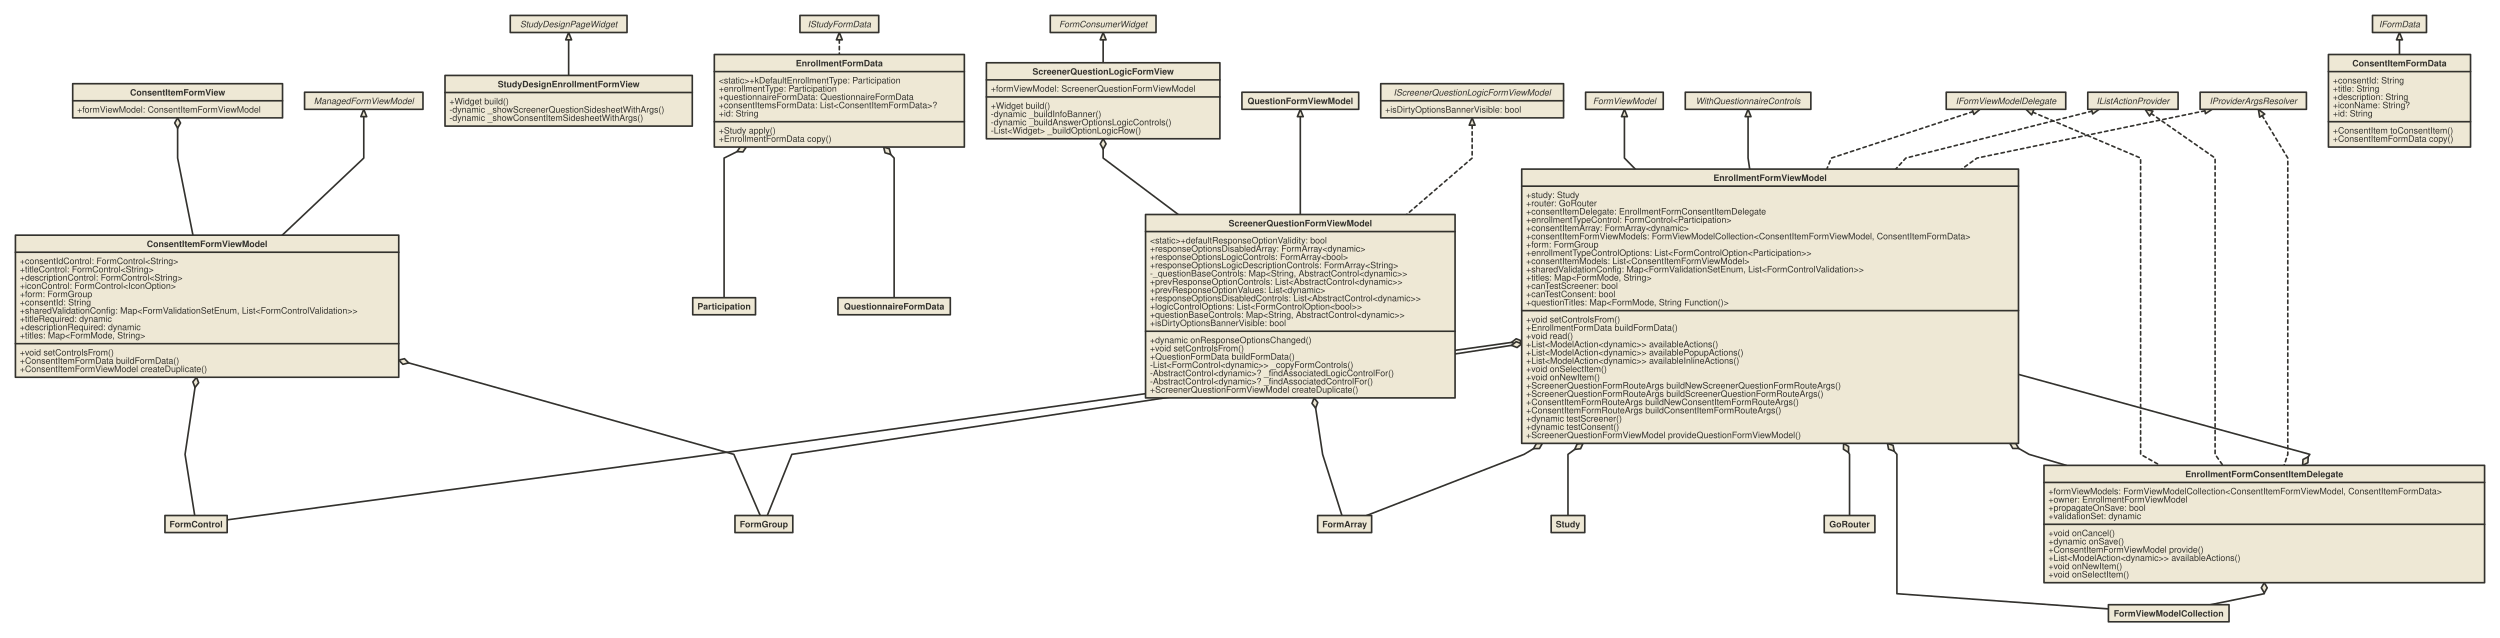
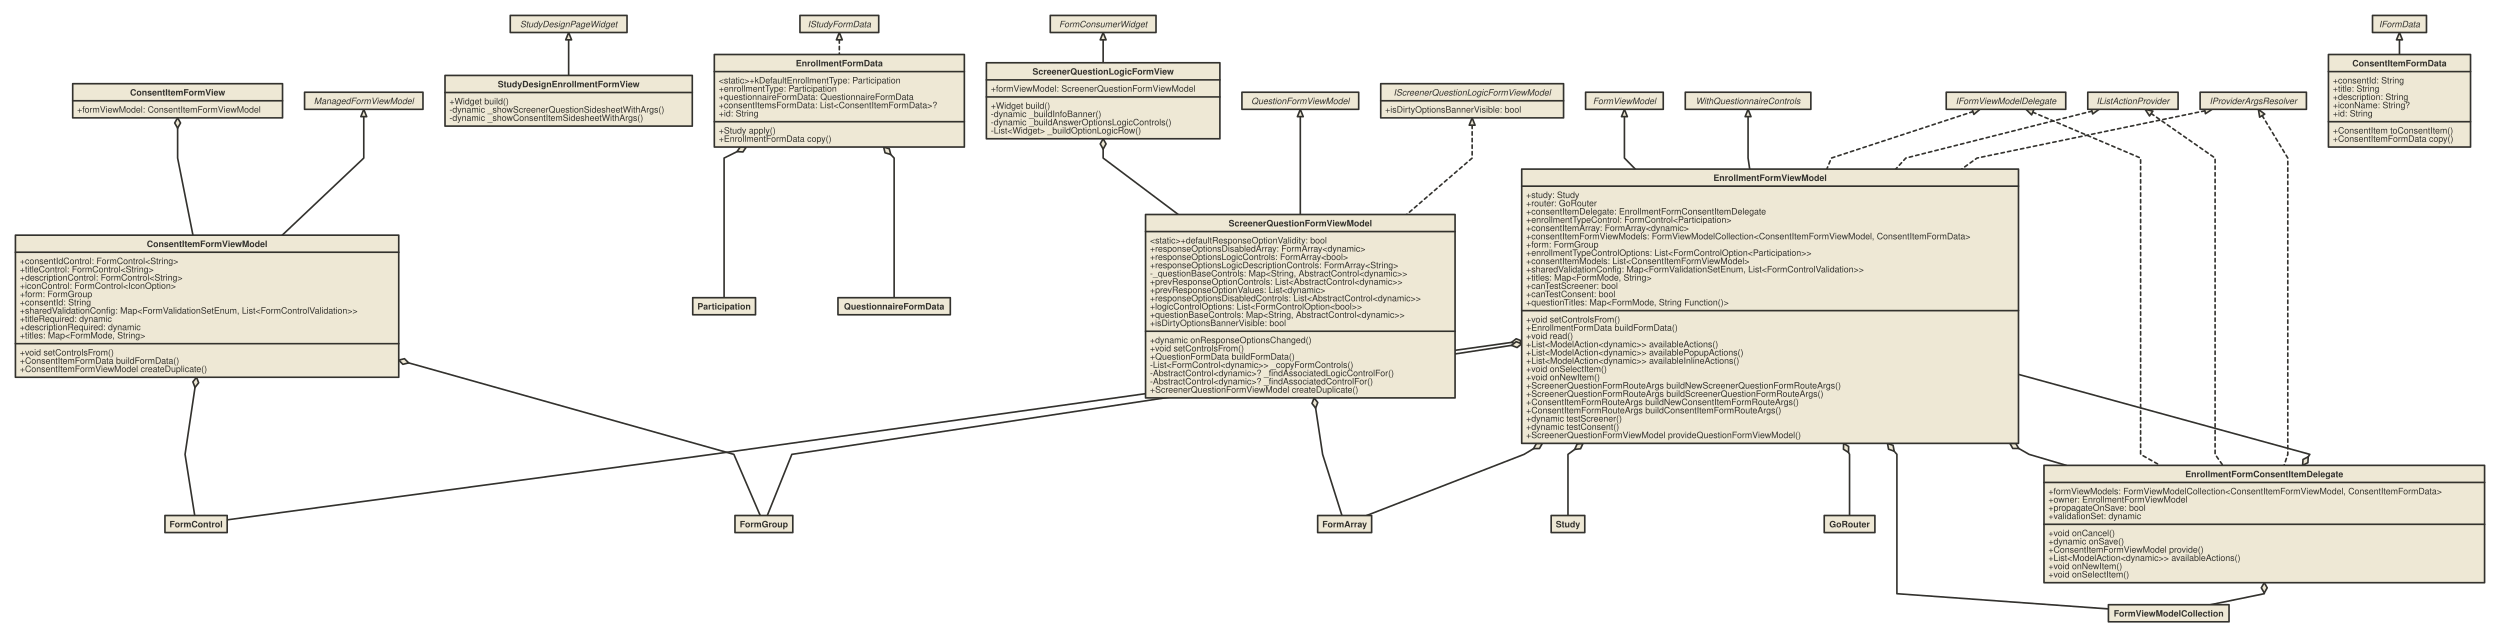
<svg xmlns="http://www.w3.org/2000/svg" version="1.1" baseProfile="full" width="4539.3" height="1157.0" viewbox="0 0 4539.25 1157">
  <g stroke-width="1.0" text-align="left" font="12pt Helvetica, Arial, sans-serif" font-size="12pt" font-family="Helvetica" font-weight="bold" font-style="normal">
    <g font-family="Helvetica" font-size="12pt" font-weight="bold" font-style="normal" stroke-width="3.0" stroke-linejoin="round" stroke-linecap="round" stroke="#33322E">
      <g stroke="transparent" fill="transparent">
        <rect x="0.0" y="0.0" height="1157.0" width="4539.3" stroke="none" />
      </g>
      <g transform="translate(8, 8)" fill="#33322E">
        <g transform="translate(20, 20)" fill="#eee8d5" font-family="Helvetica" font-size="12pt" font-weight="normal" font-style="normal">
          <path d="M294.5 204.7 L294.5 259 L322.344 399 L322.3 399.0 " fill="none" />
          <g fill="#eee8d5">
            <path d="M299.8 195.3 L294.5 204.7 L289.2 195.3 L294.5 186.0 Z" />
          </g>
          <path d="M1310.3 247.3 L1286.75 259 L1286.75 512.5 L1286.8 512.5 " fill="none" />
          <g fill="#eee8d5">
            <path d="M1321.0 247.9 L1310.3 247.3 L1316.3 238.4 L1327.0 239.0 Z" />
          </g>
          <path d="M1589.3 252.5 L1595.5 259 L1595.5 512.5 L1595.5 512.5 " fill="none" />
          <g fill="#eee8d5">
            <path d="M1586.7 242.1 L1589.3 252.5 L1579.0 249.4 L1576.4 239.0 Z" />
          </g>
          <g stroke-dasharray="6 6">
            <path d="M1496.0 44.3 L1496 51 L1496 71 L1496.0 71.0 " fill="none" />
          </g>
          <path d="M1501.3 44.3 L1496.0 44.3 L1490.7 44.3 L1496.0 31.0 Z" />
          <path d="M1004.5 44.3 L1004.5 51 L1004.5 109 L1004.5 109.0 " fill="none" />
          <path d="M1009.8 44.3 L1004.5 44.3 L999.2 44.3 L1004.5 31.0 Z" />
          <path d="M326.1 675.5 L308 797 L325.549 908 L325.5 908.0 " fill="none" />
          <g fill="#eee8d5">
            <path d="M332.7 667.0 L326.1 675.5 L322.2 665.4 L328.8 657.0 Z" />
          </g>
          <path d="M714.0 630.9 L1304.5 797 L1352.322 908 L1352.3 908.0 " fill="none" />
          <g fill="#eee8d5">
            <path d="M706.4 623.3 L714.0 630.9 L703.5 633.5 L696.0 625.9 Z" />
          </g>
          <path d="M632.5 183.8 L632.5 259 L484.433 399 L484.4 399.0 " fill="none" />
          <path d="M637.8 183.8 L632.5 183.8 L627.2 183.8 L632.5 170.5 Z" />
          <path d="M1975.0 242.7 L1975 259 L2111.413 361.5 L2111.4 361.5 " fill="none" />
          <g fill="#eee8d5">
            <path d="M1980.3 233.3 L1975.0 242.7 L1969.7 233.3 L1975.0 224.0 Z" />
          </g>
          <path d="M1975.0 44.3 L1975 51 L1975 86 L1975.0 86.0 " fill="none" />
          <path d="M1980.3 44.3 L1975.0 44.3 L1969.7 44.3 L1975.0 31.0 Z" />
          <path d="M2360.8 713.0 L2373.5 797 L2408.599 908 L2408.6 908.0 " fill="none" />
          <g fill="#eee8d5">
            <path d="M2364.7 702.9 L2360.8 713.0 L2354.2 704.5 L2358.1 694.5 Z" />
          </g>
          <path d="M2333.0 183.8 L2333 259 L2333 361.5 L2333.0 361.5 " fill="none" />
          <path d="M2338.3 183.8 L2333.0 183.8 L2327.7 183.8 L2333.0 170.5 Z" />
          <g stroke-dasharray="6 6">
            <path d="M2645.0 199.3 L2645 259 L2526.115 361.5 L2526.1 361.5 " fill="none" />
          </g>
          <path d="M2650.3 199.3 L2645.0 199.3 L2639.7 199.3 L2645.0 186.0 Z" />
          <path d="M2831.2 788.0 L2819 797 L2819 908 L2819.0 908.0 " fill="none" />
          <g fill="#eee8d5">
            <path d="M2841.9 786.8 L2831.2 788.0 L2835.6 778.2 L2846.3 777.0 Z" />
          </g>
          <path d="M3328.3 793.5 L3330.25 797 L3330.25 908 L3330.3 908.0 " fill="none" />
          <g fill="#eee8d5">
            <path d="M3328.6 782.7 L3328.3 793.5 L3319.2 787.7 L3319.5 777.0 Z" />
          </g>
          <path d="M3637.5 786.3 L3656.25 797 L3723.76 817 L3723.8 817.0 " fill="none" />
          <g fill="#eee8d5">
            <path d="M3632.0 777.0 L3637.5 786.3 L3626.7 786.3 L3621.3 777.0 Z" />
          </g>
          <path d="M2716.5 593.7 L1264.5 797 L384.5 915.868 L384.5 915.9 " fill="none" />
          <g fill="#eee8d5">
            <path d="M2726.5 597.7 L2716.5 593.7 L2725.0 587.1 L2735.0 591.1 Z" />
          </g>
          <path d="M2756.5 786.6 L2739.25 797 L2453.414 908 L2453.4 908.0 " fill="none" />
          <g fill="#eee8d5">
            <path d="M2767.2 786.4 L2756.5 786.6 L2761.7 777.2 L2772.5 777.0 Z" />
          </g>
          <path d="M3411.3 791.2 L3416.25 797 L3416.25 923.5 L3416.25 923.5 L3416.25 1050 L3416.25 1050 L3800.25 1077.623 L3800.3 1077.6 " fill="none" />
          <g fill="#eee8d5">
            <path d="M3409.3 780.6 L3411.3 791.2 L3401.1 787.6 L3399.1 777.0 Z" />
          </g>
          <path d="M2716.5 599.1 L1409.75 797 L1365.218 908 L1365.2 908.0 " fill="none" />
          <g fill="#eee8d5">
            <path d="M2726.6 603.0 L2716.5 599.1 L2725.0 592.4 L2735.0 596.3 Z" />
          </g>
          <path d="M2921.5 183.8 L2921.5 259 L2941.165 279 L2941.2 279.0 " fill="none" />
          <path d="M2926.8 183.8 L2921.5 183.8 L2916.2 183.8 L2921.5 170.5 Z" />
          <path d="M3146.0 183.8 L3146 259 L3148.974 279 L3149.0 279.0 " fill="none" />
          <path d="M3151.3 183.8 L3146.0 183.8 L3140.7 183.8 L3146.0 170.5 Z" />
          <g stroke-dasharray="6 6">
            <path d="M3554.3 174.7 L3297.25 259 L3288.979 279 L3289.0 279.0 " fill="none" />
          </g>
          <path d="M3556.0 179.7 L3554.3 174.7 L3552.7 169.6 L3567.0 170.5 Z" />
          <g stroke-dasharray="6 6">
            <path d="M3770.4 173.8 L3432.5 259 L3414.173 279 L3414.2 279.0 " fill="none" />
          </g>
          <path d="M3771.7 178.9 L3770.4 173.8 L3769.1 168.6 L3783.3 170.5 Z" />
          <g stroke-dasharray="6 6">
            <path d="M3975.5 173.2 L3561.75 259 L3533.813 279 L3533.8 279.0 " fill="none" />
          </g>
          <path d="M3976.5 178.4 L3975.5 173.2 L3974.4 168.0 L3988.5 170.5 Z" />
          <path d="M4083.3 1048.7 L4083.25 1050 L3985.504 1070 L3985.5 1070.0 " fill="none" />
          <g fill="#eee8d5">
            <path d="M4088.6 1039.3 L4083.3 1048.7 L4077.9 1039.3 L4083.3 1030.0 Z" />
          </g>
          <path d="M4163.1 801.4 L4166 797 L3637 651.795 L3637.0 651.8 " fill="none" />
          <g fill="#eee8d5">
            <path d="M4153.6 806.3 L4163.1 801.4 L4162.5 812.1 L4152.9 817.0 Z" />
          </g>
          <g stroke-dasharray="6 6">
            <path d="M3663.0 175.7 L3858.75 259 L3858.75 528 L3858.75 528 L3858.75 797 L3858.75 797 L3894.244 817 L3894.2 817.0 " fill="none" />
          </g>
          <path d="M3665.0 170.8 L3663.0 175.7 L3660.9 180.6 L3650.7 170.5 Z" />
          <g stroke-dasharray="6 6">
            <path d="M3877.9 178.1 L3994 259 L3994 528 L3994 528 L3994 797 L3994 797 L4008.111 817 L4008.1 817.0 " fill="none" />
          </g>
          <path d="M3881.0 173.7 L3877.9 178.1 L3874.9 182.5 L3867.0 170.5 Z" />
          <g stroke-dasharray="6 6">
            <path d="M4079.5 181.9 L4126 259 L4126 528 L4126 528 L4126 797 L4126 797 L4119.241 817 L4119.2 817.0 " fill="none" />
          </g>
          <path d="M4084.1 179.2 L4079.5 181.9 L4074.9 184.7 L4072.6 170.5 Z" />
          <path d="M4328.8 44.3 L4328.75 51 L4328.75 71 L4328.8 71.0 " fill="none" />
          <path d="M4334.1 44.3 L4328.8 44.3 L4323.4 44.3 L4328.8 31.0 Z" />
          <g data-name="ConsentItemFormView">
            <g fill="#eee8d5" stroke="#33322E" data-name="ConsentItemFormView">
              <rect x="104.0" y="124.0" height="62.0" width="381.0" data-name="ConsentItemFormView" />
              <path d="M104.0 155.0 L485.0 155.0" fill="none" data-name="ConsentItemFormView" />
            </g>
            <g transform="translate(104, 124)" font-family="Helvetica" font-size="12pt" font-weight="bold" font-style="normal" data-name="ConsentItemFormView">
              <g transform="translate(8, 8)" fill="#33322E" text-align="center" data-name="ConsentItemFormView">
                <text x="182.5" y="13.5" stroke="none" text-anchor="middle" data-name="ConsentItemFormView">ConsentItemFormView</text>
              </g>
            </g>
            <g transform="translate(104, 155)" font-family="Helvetica" font-size="12pt" font-weight="normal" font-style="normal" data-name="ConsentItemFormView">
              <g transform="translate(8, 8)" fill="#33322E" text-align="left" data-name="ConsentItemFormView">
                <text x="0.0" y="13.5" stroke="none" data-name="ConsentItemFormView">+formViewModel: ConsentItemFormViewModel</text>
              </g>
            </g>
          </g>
          <g data-name="ConsentItemFormViewModel">
            <g fill="#eee8d5" stroke="#33322E" data-name="ConsentItemFormViewModel">
              <rect x="0.0" y="399.0" height="258.0" width="696.0" data-name="ConsentItemFormViewModel" />
              <path d="M0.0 430.0 L696.0 430.0" fill="none" data-name="ConsentItemFormViewModel" />
              <path d="M0.0 596.0 L696.0 596.0" fill="none" data-name="ConsentItemFormViewModel" />
            </g>
            <g transform="translate(0, 399)" font-family="Helvetica" font-size="12pt" font-weight="bold" font-style="normal" data-name="ConsentItemFormViewModel">
              <g transform="translate(8, 8)" fill="#33322E" text-align="center" data-name="ConsentItemFormViewModel">
                <text x="340.0" y="13.5" stroke="none" text-anchor="middle" data-name="ConsentItemFormViewModel">ConsentItemFormViewModel</text>
              </g>
            </g>
            <g transform="translate(0, 430)" font-family="Helvetica" font-size="12pt" font-weight="normal" font-style="normal" data-name="ConsentItemFormViewModel">
              <g transform="translate(8, 8)" fill="#33322E" text-align="left" data-name="ConsentItemFormViewModel">
                <text x="0.0" y="13.5" stroke="none" data-name="ConsentItemFormViewModel">+consentIdControl: FormControl&lt;String&gt;</text>
                <text x="0.0" y="28.5" stroke="none" data-name="ConsentItemFormViewModel">+titleControl: FormControl&lt;String&gt;</text>
                <text x="0.0" y="43.5" stroke="none" data-name="ConsentItemFormViewModel">+descriptionControl: FormControl&lt;String&gt;</text>
                <text x="0.0" y="58.5" stroke="none" data-name="ConsentItemFormViewModel">+iconControl: FormControl&lt;IconOption&gt;</text>
                <text x="0.0" y="73.5" stroke="none" data-name="ConsentItemFormViewModel">+form: FormGroup</text>
                <text x="0.0" y="88.5" stroke="none" data-name="ConsentItemFormViewModel">+consentId: String</text>
                <text x="0.0" y="103.5" stroke="none" data-name="ConsentItemFormViewModel">+sharedValidationConfig: Map&lt;FormValidationSetEnum, List&lt;FormControlValidation&gt;&gt;</text>
                <text x="0.0" y="118.5" stroke="none" data-name="ConsentItemFormViewModel">+titleRequired: dynamic</text>
                <text x="0.0" y="133.5" stroke="none" data-name="ConsentItemFormViewModel">+descriptionRequired: dynamic</text>
                <text x="0.0" y="148.5" stroke="none" data-name="ConsentItemFormViewModel">+titles: Map&lt;FormMode, String&gt;</text>
              </g>
            </g>
            <g transform="translate(0, 596)" font-family="Helvetica" font-size="12pt" font-weight="normal" font-style="normal" data-name="ConsentItemFormViewModel">
              <g transform="translate(8, 8)" fill="#33322E" text-align="left" data-name="ConsentItemFormViewModel">
                <text x="0.0" y="13.5" stroke="none" data-name="ConsentItemFormViewModel">+void setControlsFrom()</text>
                <text x="0.0" y="28.5" stroke="none" data-name="ConsentItemFormViewModel">+ConsentItemFormData buildFormData()</text>
                <text x="0.0" y="43.5" stroke="none" data-name="ConsentItemFormViewModel">+ConsentItemFormViewModel createDuplicate()</text>
              </g>
            </g>
          </g>
          <g data-name="EnrollmentFormData">
            <g fill="#eee8d5" stroke="#33322E" data-name="EnrollmentFormData">
              <rect x="1269.0" y="71.0" height="168.0" width="454.0" data-name="EnrollmentFormData" />
              <path d="M1269.0 102.0 L1723.0 102.0" fill="none" data-name="EnrollmentFormData" />
              <path d="M1269.0 193.0 L1723.0 193.0" fill="none" data-name="EnrollmentFormData" />
            </g>
            <g transform="translate(1269, 71)" font-family="Helvetica" font-size="12pt" font-weight="bold" font-style="normal" data-name="EnrollmentFormData">
              <g transform="translate(8, 8)" fill="#33322E" text-align="center" data-name="EnrollmentFormData">
                <text x="219.0" y="13.5" stroke="none" text-anchor="middle" data-name="EnrollmentFormData">EnrollmentFormData</text>
              </g>
            </g>
            <g transform="translate(1269, 102)" font-family="Helvetica" font-size="12pt" font-weight="normal" font-style="normal" data-name="EnrollmentFormData">
              <g transform="translate(8, 8)" fill="#33322E" text-align="left" data-name="EnrollmentFormData">
                <text x="0.0" y="13.5" stroke="none" data-name="EnrollmentFormData">&lt;static&gt;+kDefaultEnrollmentType: Participation</text>
                <text x="0.0" y="28.5" stroke="none" data-name="EnrollmentFormData">+enrollmentType: Participation</text>
                <text x="0.0" y="43.5" stroke="none" data-name="EnrollmentFormData">+questionnaireFormData: QuestionnaireFormData</text>
                <text x="0.0" y="58.5" stroke="none" data-name="EnrollmentFormData">+consentItemsFormData: List&lt;ConsentItemFormData&gt;?</text>
                <text x="0.0" y="73.5" stroke="none" data-name="EnrollmentFormData">+id: String</text>
              </g>
            </g>
            <g transform="translate(1269, 193)" font-family="Helvetica" font-size="12pt" font-weight="normal" font-style="normal" data-name="EnrollmentFormData">
              <g transform="translate(8, 8)" fill="#33322E" text-align="left" data-name="EnrollmentFormData">
                <text x="0.0" y="13.5" stroke="none" data-name="EnrollmentFormData">+Study apply()</text>
                <text x="0.0" y="28.5" stroke="none" data-name="EnrollmentFormData">+EnrollmentFormData copy()</text>
              </g>
            </g>
          </g>
          <g data-name="Participation">
            <g fill="#eee8d5" stroke="#33322E" data-name="Participation">
              <rect x="1229.8" y="512.5" height="31.0" width="114.0" data-name="Participation" />
            </g>
            <g transform="translate(1229.75, 512.5)" font-family="Helvetica" font-size="12pt" font-weight="bold" font-style="normal" data-name="Participation">
              <g transform="translate(8, 8)" fill="#33322E" text-align="center" data-name="Participation">
                <text x="49.0" y="13.5" stroke="none" text-anchor="middle" data-name="Participation">Participation</text>
              </g>
            </g>
          </g>
          <g data-name="QuestionnaireFormData">
            <g fill="#eee8d5" stroke="#33322E" data-name="QuestionnaireFormData">
              <rect x="1493.5" y="512.5" height="31.0" width="204.0" data-name="QuestionnaireFormData" />
            </g>
            <g transform="translate(1493.5, 512.5)" font-family="Helvetica" font-size="12pt" font-weight="bold" font-style="normal" data-name="QuestionnaireFormData">
              <g transform="translate(8, 8)" fill="#33322E" text-align="center" data-name="QuestionnaireFormData">
                <text x="94.0" y="13.5" stroke="none" text-anchor="middle" data-name="QuestionnaireFormData">QuestionnaireFormData</text>
              </g>
            </g>
          </g>
          <g data-name="IStudyFormData">
            <g fill="#eee8d5" stroke="#33322E" data-name="IStudyFormData">
              <rect x="1424.5" y="0.0" height="31.0" width="143.0" data-name="IStudyFormData" />
            </g>
            <g transform="translate(1424.5, 0)" font-family="Helvetica" font-size="12pt" font-weight="normal" font-style="italic" data-name="IStudyFormData">
              <g transform="translate(8, 8)" fill="#33322E" text-align="center" data-name="IStudyFormData">
                <text x="63.5" y="13.5" stroke="none" text-anchor="middle" data-name="IStudyFormData">IStudyFormData</text>
              </g>
            </g>
          </g>
          <g data-name="StudyDesignEnrollmentFormView">
            <g fill="#eee8d5" stroke="#33322E" data-name="StudyDesignEnrollmentFormView">
              <rect x="780.0" y="109.0" height="92.0" width="449.0" data-name="StudyDesignEnrollmentFormView" />
              <path d="M780.0 140.0 L1229.0 140.0" fill="none" data-name="StudyDesignEnrollmentFormView" />
            </g>
            <g transform="translate(780, 109)" font-family="Helvetica" font-size="12pt" font-weight="bold" font-style="normal" data-name="StudyDesignEnrollmentFormView">
              <g transform="translate(8, 8)" fill="#33322E" text-align="center" data-name="StudyDesignEnrollmentFormView">
                <text x="216.5" y="13.5" stroke="none" text-anchor="middle" data-name="StudyDesignEnrollmentFormView">StudyDesignEnrollmentFormView</text>
              </g>
            </g>
            <g transform="translate(780, 140)" font-family="Helvetica" font-size="12pt" font-weight="normal" font-style="normal" data-name="StudyDesignEnrollmentFormView">
              <g transform="translate(8, 8)" fill="#33322E" text-align="left" data-name="StudyDesignEnrollmentFormView">
                <text x="0.0" y="13.5" stroke="none" data-name="StudyDesignEnrollmentFormView">+Widget build()</text>
                <text x="0.0" y="28.5" stroke="none" data-name="StudyDesignEnrollmentFormView">-dynamic _showScreenerQuestionSidesheetWithArgs()</text>
                <text x="0.0" y="43.5" stroke="none" data-name="StudyDesignEnrollmentFormView">-dynamic _showConsentItemSidesheetWithArgs()</text>
              </g>
            </g>
          </g>
          <g data-name="StudyDesignPageWidget">
            <g fill="#eee8d5" stroke="#33322E" data-name="StudyDesignPageWidget">
              <rect x="898.5" y="0.0" height="31.0" width="212.0" data-name="StudyDesignPageWidget" />
            </g>
            <g transform="translate(898.5, 0)" font-family="Helvetica" font-size="12pt" font-weight="normal" font-style="italic" data-name="StudyDesignPageWidget">
              <g transform="translate(8, 8)" fill="#33322E" text-align="center" data-name="StudyDesignPageWidget">
                <text x="98.0" y="13.5" stroke="none" text-anchor="middle" data-name="StudyDesignPageWidget">StudyDesignPageWidget</text>
              </g>
            </g>
          </g>
          <g data-name="FormControl">
            <g fill="#eee8d5" stroke="#33322E" data-name="FormControl">
              <rect x="271.5" y="908.0" height="31.0" width="113.0" data-name="FormControl" />
            </g>
            <g transform="translate(271.5, 908)" font-family="Helvetica" font-size="12pt" font-weight="bold" font-style="normal" data-name="FormControl">
              <g transform="translate(8, 8)" fill="#33322E" text-align="center" data-name="FormControl">
                <text x="48.5" y="13.5" stroke="none" text-anchor="middle" data-name="FormControl">FormControl</text>
              </g>
            </g>
          </g>
          <g data-name="FormGroup">
            <g fill="#eee8d5" stroke="#33322E" data-name="FormGroup">
              <rect x="1306.5" y="908.0" height="31.0" width="105.0" data-name="FormGroup" />
            </g>
            <g transform="translate(1306.5, 908)" font-family="Helvetica" font-size="12pt" font-weight="bold" font-style="normal" data-name="FormGroup">
              <g transform="translate(8, 8)" fill="#33322E" text-align="center" data-name="FormGroup">
                <text x="44.5" y="13.5" stroke="none" text-anchor="middle" data-name="FormGroup">FormGroup</text>
              </g>
            </g>
          </g>
          <g data-name="ManagedFormViewModel">
            <g fill="#eee8d5" stroke="#33322E" data-name="ManagedFormViewModel">
              <rect x="525.0" y="139.5" height="31.0" width="215.0" data-name="ManagedFormViewModel" />
            </g>
            <g transform="translate(525, 139.5)" font-family="Helvetica" font-size="12pt" font-weight="normal" font-style="italic" data-name="ManagedFormViewModel">
              <g transform="translate(8, 8)" fill="#33322E" text-align="center" data-name="ManagedFormViewModel">
                <text x="99.5" y="13.5" stroke="none" text-anchor="middle" data-name="ManagedFormViewModel">ManagedFormViewModel</text>
              </g>
            </g>
          </g>
          <g data-name="IScreenerQuestionLogicFormViewModel">
            <g fill="#eee8d5" stroke="#33322E" data-name="IScreenerQuestionLogicFormViewModel">
              <rect x="2479.0" y="124.0" height="62.0" width="332.0" data-name="IScreenerQuestionLogicFormViewModel" />
              <path d="M2479.0 155.0 L2811.0 155.0" fill="none" data-name="IScreenerQuestionLogicFormViewModel" />
            </g>
            <g transform="translate(2479, 124)" font-family="Helvetica" font-size="12pt" font-weight="normal" font-style="italic" data-name="IScreenerQuestionLogicFormViewModel">
              <g transform="translate(8, 8)" fill="#33322E" text-align="center" data-name="IScreenerQuestionLogicFormViewModel">
                <text x="158.0" y="13.5" stroke="none" text-anchor="middle" data-name="IScreenerQuestionLogicFormViewModel">IScreenerQuestionLogicFormViewModel</text>
              </g>
            </g>
            <g transform="translate(2479, 155)" font-family="Helvetica" font-size="12pt" font-weight="normal" font-style="normal" data-name="IScreenerQuestionLogicFormViewModel">
              <g transform="translate(8, 8)" fill="#33322E" text-align="left" data-name="IScreenerQuestionLogicFormViewModel">
                <text x="0.0" y="13.5" stroke="none" data-name="IScreenerQuestionLogicFormViewModel">+isDirtyOptionsBannerVisible: bool</text>
              </g>
            </g>
          </g>
          <g data-name="ScreenerQuestionLogicFormView">
            <g fill="#eee8d5" stroke="#33322E" data-name="ScreenerQuestionLogicFormView">
              <rect x="1763.0" y="86.0" height="138.0" width="424.0" data-name="ScreenerQuestionLogicFormView" />
              <path d="M1763.0 117.0 L2187.0 117.0" fill="none" data-name="ScreenerQuestionLogicFormView" />
              <path d="M1763.0 148.0 L2187.0 148.0" fill="none" data-name="ScreenerQuestionLogicFormView" />
            </g>
            <g transform="translate(1763, 86)" font-family="Helvetica" font-size="12pt" font-weight="bold" font-style="normal" data-name="ScreenerQuestionLogicFormView">
              <g transform="translate(8, 8)" fill="#33322E" text-align="center" data-name="ScreenerQuestionLogicFormView">
                <text x="204.0" y="13.5" stroke="none" text-anchor="middle" data-name="ScreenerQuestionLogicFormView">ScreenerQuestionLogicFormView</text>
              </g>
            </g>
            <g transform="translate(1763, 117)" font-family="Helvetica" font-size="12pt" font-weight="normal" font-style="normal" data-name="ScreenerQuestionLogicFormView">
              <g transform="translate(8, 8)" fill="#33322E" text-align="left" data-name="ScreenerQuestionLogicFormView">
                <text x="0.0" y="13.5" stroke="none" data-name="ScreenerQuestionLogicFormView">+formViewModel: ScreenerQuestionFormViewModel</text>
              </g>
            </g>
            <g transform="translate(1763, 148)" font-family="Helvetica" font-size="12pt" font-weight="normal" font-style="normal" data-name="ScreenerQuestionLogicFormView">
              <g transform="translate(8, 8)" fill="#33322E" text-align="left" data-name="ScreenerQuestionLogicFormView">
                <text x="0.0" y="13.5" stroke="none" data-name="ScreenerQuestionLogicFormView">+Widget build()</text>
                <text x="0.0" y="28.5" stroke="none" data-name="ScreenerQuestionLogicFormView">-dynamic _buildInfoBanner()</text>
                <text x="0.0" y="43.5" stroke="none" data-name="ScreenerQuestionLogicFormView">-dynamic _buildAnswerOptionsLogicControls()</text>
                <text x="0.0" y="58.5" stroke="none" data-name="ScreenerQuestionLogicFormView">-List&lt;Widget&gt; _buildOptionLogicRow()</text>
              </g>
            </g>
          </g>
          <g data-name="ScreenerQuestionFormViewModel">
            <g fill="#eee8d5" stroke="#33322E" data-name="ScreenerQuestionFormViewModel">
              <rect x="2052.0" y="361.5" height="333.0" width="562.0" data-name="ScreenerQuestionFormViewModel" />
              <path d="M2052.0 392.5 L2614.0 392.5" fill="none" data-name="ScreenerQuestionFormViewModel" />
              <path d="M2052.0 573.5 L2614.0 573.5" fill="none" data-name="ScreenerQuestionFormViewModel" />
            </g>
            <g transform="translate(2052, 361.5)" font-family="Helvetica" font-size="12pt" font-weight="bold" font-style="normal" data-name="ScreenerQuestionFormViewModel">
              <g transform="translate(8, 8)" fill="#33322E" text-align="center" data-name="ScreenerQuestionFormViewModel">
                <text x="273.0" y="13.5" stroke="none" text-anchor="middle" data-name="ScreenerQuestionFormViewModel">ScreenerQuestionFormViewModel</text>
              </g>
            </g>
            <g transform="translate(2052, 392.5)" font-family="Helvetica" font-size="12pt" font-weight="normal" font-style="normal" data-name="ScreenerQuestionFormViewModel">
              <g transform="translate(8, 8)" fill="#33322E" text-align="left" data-name="ScreenerQuestionFormViewModel">
                <text x="0.0" y="13.5" stroke="none" data-name="ScreenerQuestionFormViewModel">&lt;static&gt;+defaultResponseOptionValidity: bool</text>
                <text x="0.0" y="28.5" stroke="none" data-name="ScreenerQuestionFormViewModel">+responseOptionsDisabledArray: FormArray&lt;dynamic&gt;</text>
                <text x="0.0" y="43.5" stroke="none" data-name="ScreenerQuestionFormViewModel">+responseOptionsLogicControls: FormArray&lt;bool&gt;</text>
                <text x="0.0" y="58.5" stroke="none" data-name="ScreenerQuestionFormViewModel">+responseOptionsLogicDescriptionControls: FormArray&lt;String&gt;</text>
                <text x="0.0" y="73.5" stroke="none" data-name="ScreenerQuestionFormViewModel">-_questionBaseControls: Map&lt;String, AbstractControl&lt;dynamic&gt;&gt;</text>
                <text x="0.0" y="88.5" stroke="none" data-name="ScreenerQuestionFormViewModel">+prevResponseOptionControls: List&lt;AbstractControl&lt;dynamic&gt;&gt;</text>
                <text x="0.0" y="103.5" stroke="none" data-name="ScreenerQuestionFormViewModel">+prevResponseOptionValues: List&lt;dynamic&gt;</text>
                <text x="0.0" y="118.5" stroke="none" data-name="ScreenerQuestionFormViewModel">+responseOptionsDisabledControls: List&lt;AbstractControl&lt;dynamic&gt;&gt;</text>
                <text x="0.0" y="133.5" stroke="none" data-name="ScreenerQuestionFormViewModel">+logicControlOptions: List&lt;FormControlOption&lt;bool&gt;&gt;</text>
                <text x="0.0" y="148.5" stroke="none" data-name="ScreenerQuestionFormViewModel">+questionBaseControls: Map&lt;String, AbstractControl&lt;dynamic&gt;&gt;</text>
                <text x="0.0" y="163.5" stroke="none" data-name="ScreenerQuestionFormViewModel">+isDirtyOptionsBannerVisible: bool</text>
              </g>
            </g>
            <g transform="translate(2052, 573.5)" font-family="Helvetica" font-size="12pt" font-weight="normal" font-style="normal" data-name="ScreenerQuestionFormViewModel">
              <g transform="translate(8, 8)" fill="#33322E" text-align="left" data-name="ScreenerQuestionFormViewModel">
                <text x="0.0" y="13.5" stroke="none" data-name="ScreenerQuestionFormViewModel">+dynamic onResponseOptionsChanged()</text>
                <text x="0.0" y="28.5" stroke="none" data-name="ScreenerQuestionFormViewModel">+void setControlsFrom()</text>
                <text x="0.0" y="43.5" stroke="none" data-name="ScreenerQuestionFormViewModel">+QuestionFormData buildFormData()</text>
                <text x="0.0" y="58.5" stroke="none" data-name="ScreenerQuestionFormViewModel">-List&lt;FormControl&lt;dynamic&gt;&gt; _copyFormControls()</text>
                <text x="0.0" y="73.5" stroke="none" data-name="ScreenerQuestionFormViewModel">-AbstractControl&lt;dynamic&gt;? _findAssociatedLogicControlFor()</text>
                <text x="0.0" y="88.5" stroke="none" data-name="ScreenerQuestionFormViewModel">-AbstractControl&lt;dynamic&gt;? _findAssociatedControlFor()</text>
                <text x="0.0" y="103.5" stroke="none" data-name="ScreenerQuestionFormViewModel">+ScreenerQuestionFormViewModel createDuplicate()</text>
              </g>
            </g>
          </g>
          <g data-name="FormConsumerWidget">
            <g fill="#eee8d5" stroke="#33322E" data-name="FormConsumerWidget">
              <rect x="1879.0" y="0.0" height="31.0" width="192.0" data-name="FormConsumerWidget" />
            </g>
            <g transform="translate(1879, 0)" font-family="Helvetica" font-size="12pt" font-weight="normal" font-style="italic" data-name="FormConsumerWidget">
              <g transform="translate(8, 8)" fill="#33322E" text-align="center" data-name="FormConsumerWidget">
                <text x="88.0" y="13.5" stroke="none" text-anchor="middle" data-name="FormConsumerWidget">FormConsumerWidget</text>
              </g>
            </g>
          </g>
          <g data-name="FormArray">
            <g fill="#eee8d5" stroke="#33322E" data-name="FormArray">
              <rect x="2364.5" y="908.0" height="31.0" width="98.0" data-name="FormArray" />
            </g>
            <g transform="translate(2364.5, 908)" font-family="Helvetica" font-size="12pt" font-weight="bold" font-style="normal" data-name="FormArray">
              <g transform="translate(8, 8)" fill="#33322E" text-align="center" data-name="FormArray">
                <text x="41.0" y="13.5" stroke="none" text-anchor="middle" data-name="FormArray">FormArray</text>
              </g>
            </g>
          </g>
          <g data-name="QuestionFormViewModel">
            <g fill="#eee8d5" stroke="#33322E" data-name="QuestionFormViewModel">
              <rect x="2227.0" y="139.5" height="31.0" width="212.0" data-name="QuestionFormViewModel" />
            </g>
-             <g transform="translate(2227, 139.5)" font-family="Helvetica" font-size="12pt" font-weight="bold" font-style="normal" data-name="QuestionFormViewModel">
+             <g transform="translate(2227, 139.5)" font-family="Helvetica" font-size="12pt" font-weight="normal" font-style="italic" data-name="QuestionFormViewModel">
              <g transform="translate(8, 8)" fill="#33322E" text-align="center" data-name="QuestionFormViewModel">
                <text x="98.0" y="13.5" stroke="none" text-anchor="middle" data-name="QuestionFormViewModel">QuestionFormViewModel</text>
              </g>
            </g>
          </g>
          <g data-name="EnrollmentFormViewModel">
            <g fill="#eee8d5" stroke="#33322E" data-name="EnrollmentFormViewModel">
              <rect x="2735.0" y="279.0" height="498.0" width="902.0" data-name="EnrollmentFormViewModel" />
              <path d="M2735.0 310.0 L3637.0 310.0" fill="none" data-name="EnrollmentFormViewModel" />
              <path d="M2735.0 536.0 L3637.0 536.0" fill="none" data-name="EnrollmentFormViewModel" />
            </g>
            <g transform="translate(2735, 279)" font-family="Helvetica" font-size="12pt" font-weight="bold" font-style="normal" data-name="EnrollmentFormViewModel">
              <g transform="translate(8, 8)" fill="#33322E" text-align="center" data-name="EnrollmentFormViewModel">
                <text x="443.0" y="13.5" stroke="none" text-anchor="middle" data-name="EnrollmentFormViewModel">EnrollmentFormViewModel</text>
              </g>
            </g>
            <g transform="translate(2735, 310)" font-family="Helvetica" font-size="12pt" font-weight="normal" font-style="normal" data-name="EnrollmentFormViewModel">
              <g transform="translate(8, 8)" fill="#33322E" text-align="left" data-name="EnrollmentFormViewModel">
                <text x="0.0" y="13.5" stroke="none" data-name="EnrollmentFormViewModel">+study: Study</text>
                <text x="0.0" y="28.5" stroke="none" data-name="EnrollmentFormViewModel">+router: GoRouter</text>
                <text x="0.0" y="43.5" stroke="none" data-name="EnrollmentFormViewModel">+consentItemDelegate: EnrollmentFormConsentItemDelegate</text>
                <text x="0.0" y="58.5" stroke="none" data-name="EnrollmentFormViewModel">+enrollmentTypeControl: FormControl&lt;Participation&gt;</text>
                <text x="0.0" y="73.5" stroke="none" data-name="EnrollmentFormViewModel">+consentItemArray: FormArray&lt;dynamic&gt;</text>
                <text x="0.0" y="88.5" stroke="none" data-name="EnrollmentFormViewModel">+consentItemFormViewModels: FormViewModelCollection&lt;ConsentItemFormViewModel, ConsentItemFormData&gt;</text>
                <text x="0.0" y="103.5" stroke="none" data-name="EnrollmentFormViewModel">+form: FormGroup</text>
                <text x="0.0" y="118.5" stroke="none" data-name="EnrollmentFormViewModel">+enrollmentTypeControlOptions: List&lt;FormControlOption&lt;Participation&gt;&gt;</text>
                <text x="0.0" y="133.5" stroke="none" data-name="EnrollmentFormViewModel">+consentItemModels: List&lt;ConsentItemFormViewModel&gt;</text>
                <text x="0.0" y="148.5" stroke="none" data-name="EnrollmentFormViewModel">+sharedValidationConfig: Map&lt;FormValidationSetEnum, List&lt;FormControlValidation&gt;&gt;</text>
                <text x="0.0" y="163.5" stroke="none" data-name="EnrollmentFormViewModel">+titles: Map&lt;FormMode, String&gt;</text>
                <text x="0.0" y="178.5" stroke="none" data-name="EnrollmentFormViewModel">+canTestScreener: bool</text>
                <text x="0.0" y="193.5" stroke="none" data-name="EnrollmentFormViewModel">+canTestConsent: bool</text>
                <text x="0.0" y="208.5" stroke="none" data-name="EnrollmentFormViewModel">+questionTitles: Map&lt;FormMode, String Function()&gt;</text>
              </g>
            </g>
            <g transform="translate(2735, 536)" font-family="Helvetica" font-size="12pt" font-weight="normal" font-style="normal" data-name="EnrollmentFormViewModel">
              <g transform="translate(8, 8)" fill="#33322E" text-align="left" data-name="EnrollmentFormViewModel">
                <text x="0.0" y="13.5" stroke="none" data-name="EnrollmentFormViewModel">+void setControlsFrom()</text>
                <text x="0.0" y="28.5" stroke="none" data-name="EnrollmentFormViewModel">+EnrollmentFormData buildFormData()</text>
                <text x="0.0" y="43.5" stroke="none" data-name="EnrollmentFormViewModel">+void read()</text>
                <text x="0.0" y="58.5" stroke="none" data-name="EnrollmentFormViewModel">+List&lt;ModelAction&lt;dynamic&gt;&gt; availableActions()</text>
                <text x="0.0" y="73.5" stroke="none" data-name="EnrollmentFormViewModel">+List&lt;ModelAction&lt;dynamic&gt;&gt; availablePopupActions()</text>
                <text x="0.0" y="88.5" stroke="none" data-name="EnrollmentFormViewModel">+List&lt;ModelAction&lt;dynamic&gt;&gt; availableInlineActions()</text>
                <text x="0.0" y="103.5" stroke="none" data-name="EnrollmentFormViewModel">+void onSelectItem()</text>
                <text x="0.0" y="118.5" stroke="none" data-name="EnrollmentFormViewModel">+void onNewItem()</text>
                <text x="0.0" y="133.5" stroke="none" data-name="EnrollmentFormViewModel">+ScreenerQuestionFormRouteArgs buildNewScreenerQuestionFormRouteArgs()</text>
                <text x="0.0" y="148.5" stroke="none" data-name="EnrollmentFormViewModel">+ScreenerQuestionFormRouteArgs buildScreenerQuestionFormRouteArgs()</text>
                <text x="0.0" y="163.5" stroke="none" data-name="EnrollmentFormViewModel">+ConsentItemFormRouteArgs buildNewConsentItemFormRouteArgs()</text>
                <text x="0.0" y="178.5" stroke="none" data-name="EnrollmentFormViewModel">+ConsentItemFormRouteArgs buildConsentItemFormRouteArgs()</text>
                <text x="0.0" y="193.5" stroke="none" data-name="EnrollmentFormViewModel">+dynamic testScreener()</text>
                <text x="0.0" y="208.5" stroke="none" data-name="EnrollmentFormViewModel">+dynamic testConsent()</text>
                <text x="0.0" y="223.5" stroke="none" data-name="EnrollmentFormViewModel">+ScreenerQuestionFormViewModel provideQuestionFormViewModel()</text>
              </g>
            </g>
          </g>
          <g data-name="Study">
            <g fill="#eee8d5" stroke="#33322E" data-name="Study">
              <rect x="2788.5" y="908.0" height="31.0" width="61.0" data-name="Study" />
            </g>
            <g transform="translate(2788.5, 908)" font-family="Helvetica" font-size="12pt" font-weight="bold" font-style="normal" data-name="Study">
              <g transform="translate(8, 8)" fill="#33322E" text-align="center" data-name="Study">
                <text x="22.5" y="13.5" stroke="none" text-anchor="middle" data-name="Study">Study</text>
              </g>
            </g>
          </g>
          <g data-name="GoRouter">
            <g fill="#eee8d5" stroke="#33322E" data-name="GoRouter">
              <rect x="3284.3" y="908.0" height="31.0" width="92.0" data-name="GoRouter" />
            </g>
            <g transform="translate(3284.25, 908)" font-family="Helvetica" font-size="12pt" font-weight="bold" font-style="normal" data-name="GoRouter">
              <g transform="translate(8, 8)" fill="#33322E" text-align="center" data-name="GoRouter">
                <text x="38.0" y="13.5" stroke="none" text-anchor="middle" data-name="GoRouter">GoRouter</text>
              </g>
            </g>
          </g>
          <g data-name="EnrollmentFormConsentItemDelegate">
            <g fill="#eee8d5" stroke="#33322E" data-name="EnrollmentFormConsentItemDelegate">
              <rect x="3683.3" y="817.0" height="213.0" width="800.0" data-name="EnrollmentFormConsentItemDelegate" />
              <path d="M3683.3 848.0 L4483.3 848.0" fill="none" data-name="EnrollmentFormConsentItemDelegate" />
              <path d="M3683.3 924.0 L4483.3 924.0" fill="none" data-name="EnrollmentFormConsentItemDelegate" />
            </g>
            <g transform="translate(3683.25, 817)" font-family="Helvetica" font-size="12pt" font-weight="bold" font-style="normal" data-name="EnrollmentFormConsentItemDelegate">
              <g transform="translate(8, 8)" fill="#33322E" text-align="center" data-name="EnrollmentFormConsentItemDelegate">
                <text x="392.0" y="13.5" stroke="none" text-anchor="middle" data-name="EnrollmentFormConsentItemDelegate">EnrollmentFormConsentItemDelegate</text>
              </g>
            </g>
            <g transform="translate(3683.25, 848)" font-family="Helvetica" font-size="12pt" font-weight="normal" font-style="normal" data-name="EnrollmentFormConsentItemDelegate">
              <g transform="translate(8, 8)" fill="#33322E" text-align="left" data-name="EnrollmentFormConsentItemDelegate">
                <text x="0.0" y="13.5" stroke="none" data-name="EnrollmentFormConsentItemDelegate">+formViewModels: FormViewModelCollection&lt;ConsentItemFormViewModel, ConsentItemFormData&gt;</text>
                <text x="0.0" y="28.5" stroke="none" data-name="EnrollmentFormConsentItemDelegate">+owner: EnrollmentFormViewModel</text>
                <text x="0.0" y="43.5" stroke="none" data-name="EnrollmentFormConsentItemDelegate">+propagateOnSave: bool</text>
                <text x="0.0" y="58.5" stroke="none" data-name="EnrollmentFormConsentItemDelegate">+validationSet: dynamic</text>
              </g>
            </g>
            <g transform="translate(3683.25, 924)" font-family="Helvetica" font-size="12pt" font-weight="normal" font-style="normal" data-name="EnrollmentFormConsentItemDelegate">
              <g transform="translate(8, 8)" fill="#33322E" text-align="left" data-name="EnrollmentFormConsentItemDelegate">
                <text x="0.0" y="13.5" stroke="none" data-name="EnrollmentFormConsentItemDelegate">+void onCancel()</text>
                <text x="0.0" y="28.5" stroke="none" data-name="EnrollmentFormConsentItemDelegate">+dynamic onSave()</text>
                <text x="0.0" y="43.5" stroke="none" data-name="EnrollmentFormConsentItemDelegate">+ConsentItemFormViewModel provide()</text>
                <text x="0.0" y="58.5" stroke="none" data-name="EnrollmentFormConsentItemDelegate">+List&lt;ModelAction&lt;dynamic&gt;&gt; availableActions()</text>
                <text x="0.0" y="73.5" stroke="none" data-name="EnrollmentFormConsentItemDelegate">+void onNewItem()</text>
                <text x="0.0" y="88.5" stroke="none" data-name="EnrollmentFormConsentItemDelegate">+void onSelectItem()</text>
              </g>
            </g>
          </g>
          <g data-name="FormViewModelCollection">
            <g fill="#eee8d5" stroke="#33322E" data-name="FormViewModelCollection">
              <rect x="3800.3" y="1070.0" height="31.0" width="219.0" data-name="FormViewModelCollection" />
            </g>
            <g transform="translate(3800.25, 1070)" font-family="Helvetica" font-size="12pt" font-weight="bold" font-style="normal" data-name="FormViewModelCollection">
              <g transform="translate(8, 8)" fill="#33322E" text-align="center" data-name="FormViewModelCollection">
                <text x="101.5" y="13.5" stroke="none" text-anchor="middle" data-name="FormViewModelCollection">FormViewModelCollection</text>
              </g>
            </g>
          </g>
          <g data-name="FormViewModel">
            <g fill="#eee8d5" stroke="#33322E" data-name="FormViewModel">
              <rect x="2851.0" y="139.5" height="31.0" width="141.0" data-name="FormViewModel" />
            </g>
            <g transform="translate(2851, 139.5)" font-family="Helvetica" font-size="12pt" font-weight="normal" font-style="italic" data-name="FormViewModel">
              <g transform="translate(8, 8)" fill="#33322E" text-align="center" data-name="FormViewModel">
                <text x="62.5" y="13.5" stroke="none" text-anchor="middle" data-name="FormViewModel">FormViewModel</text>
              </g>
            </g>
          </g>
          <g data-name="WithQuestionnaireControls">
            <g fill="#eee8d5" stroke="#33322E" data-name="WithQuestionnaireControls">
              <rect x="3032.0" y="139.5" height="31.0" width="228.0" data-name="WithQuestionnaireControls" />
            </g>
            <g transform="translate(3032, 139.5)" font-family="Helvetica" font-size="12pt" font-weight="normal" font-style="italic" data-name="WithQuestionnaireControls">
              <g transform="translate(8, 8)" fill="#33322E" text-align="center" data-name="WithQuestionnaireControls">
                <text x="106.0" y="13.5" stroke="none" text-anchor="middle" data-name="WithQuestionnaireControls">WithQuestionnaireControls</text>
              </g>
            </g>
          </g>
          <g data-name="IFormViewModelDelegate">
            <g fill="#eee8d5" stroke="#33322E" data-name="IFormViewModelDelegate">
              <rect x="3505.8" y="139.5" height="31.0" width="217.0" data-name="IFormViewModelDelegate" />
            </g>
            <g transform="translate(3505.75, 139.5)" font-family="Helvetica" font-size="12pt" font-weight="normal" font-style="italic" data-name="IFormViewModelDelegate">
              <g transform="translate(8, 8)" fill="#33322E" text-align="center" data-name="IFormViewModelDelegate">
                <text x="100.5" y="13.5" stroke="none" text-anchor="middle" data-name="IFormViewModelDelegate">IFormViewModelDelegate</text>
              </g>
            </g>
          </g>
          <g data-name="IListActionProvider">
            <g fill="#eee8d5" stroke="#33322E" data-name="IListActionProvider">
              <rect x="3762.8" y="139.5" height="31.0" width="164.0" data-name="IListActionProvider" />
            </g>
            <g transform="translate(3762.75, 139.5)" font-family="Helvetica" font-size="12pt" font-weight="normal" font-style="italic" data-name="IListActionProvider">
              <g transform="translate(8, 8)" fill="#33322E" text-align="center" data-name="IListActionProvider">
                <text x="74.0" y="13.5" stroke="none" text-anchor="middle" data-name="IListActionProvider">IListActionProvider</text>
              </g>
            </g>
          </g>
          <g data-name="IProviderArgsResolver">
            <g fill="#eee8d5" stroke="#33322E" data-name="IProviderArgsResolver">
              <rect x="3966.8" y="139.5" height="31.0" width="193.0" data-name="IProviderArgsResolver" />
            </g>
            <g transform="translate(3966.75, 139.5)" font-family="Helvetica" font-size="12pt" font-weight="normal" font-style="italic" data-name="IProviderArgsResolver">
              <g transform="translate(8, 8)" fill="#33322E" text-align="center" data-name="IProviderArgsResolver">
                <text x="88.5" y="13.5" stroke="none" text-anchor="middle" data-name="IProviderArgsResolver">IProviderArgsResolver</text>
              </g>
            </g>
          </g>
          <g data-name="ConsentItemFormData">
            <g fill="#eee8d5" stroke="#33322E" data-name="ConsentItemFormData">
              <rect x="4199.8" y="71.0" height="168.0" width="258.0" data-name="ConsentItemFormData" />
              <path d="M4199.8 102.0 L4457.8 102.0" fill="none" data-name="ConsentItemFormData" />
              <path d="M4199.8 193.0 L4457.8 193.0" fill="none" data-name="ConsentItemFormData" />
            </g>
            <g transform="translate(4199.75, 71)" font-family="Helvetica" font-size="12pt" font-weight="bold" font-style="normal" data-name="ConsentItemFormData">
              <g transform="translate(8, 8)" fill="#33322E" text-align="center" data-name="ConsentItemFormData">
                <text x="121.0" y="13.5" stroke="none" text-anchor="middle" data-name="ConsentItemFormData">ConsentItemFormData</text>
              </g>
            </g>
            <g transform="translate(4199.75, 102)" font-family="Helvetica" font-size="12pt" font-weight="normal" font-style="normal" data-name="ConsentItemFormData">
              <g transform="translate(8, 8)" fill="#33322E" text-align="left" data-name="ConsentItemFormData">
                <text x="0.0" y="13.5" stroke="none" data-name="ConsentItemFormData">+consentId: String</text>
                <text x="0.0" y="28.5" stroke="none" data-name="ConsentItemFormData">+title: String</text>
                <text x="0.0" y="43.5" stroke="none" data-name="ConsentItemFormData">+description: String</text>
                <text x="0.0" y="58.5" stroke="none" data-name="ConsentItemFormData">+iconName: String?</text>
                <text x="0.0" y="73.5" stroke="none" data-name="ConsentItemFormData">+id: String</text>
              </g>
            </g>
            <g transform="translate(4199.75, 193)" font-family="Helvetica" font-size="12pt" font-weight="normal" font-style="normal" data-name="ConsentItemFormData">
              <g transform="translate(8, 8)" fill="#33322E" text-align="left" data-name="ConsentItemFormData">
                <text x="0.0" y="13.5" stroke="none" data-name="ConsentItemFormData">+ConsentItem toConsentItem()</text>
                <text x="0.0" y="28.5" stroke="none" data-name="ConsentItemFormData">+ConsentItemFormData copy()</text>
              </g>
            </g>
          </g>
          <g data-name="IFormData">
            <g fill="#eee8d5" stroke="#33322E" data-name="IFormData">
              <rect x="4279.8" y="0.0" height="31.0" width="98.0" data-name="IFormData" />
            </g>
            <g transform="translate(4279.75, 0)" font-family="Helvetica" font-size="12pt" font-weight="normal" font-style="italic" data-name="IFormData">
              <g transform="translate(8, 8)" fill="#33322E" text-align="center" data-name="IFormData">
                <text x="41.0" y="13.5" stroke="none" text-anchor="middle" data-name="IFormData">IFormData</text>
              </g>
            </g>
          </g>
        </g>
      </g>
    </g>
  </g>
</svg>
